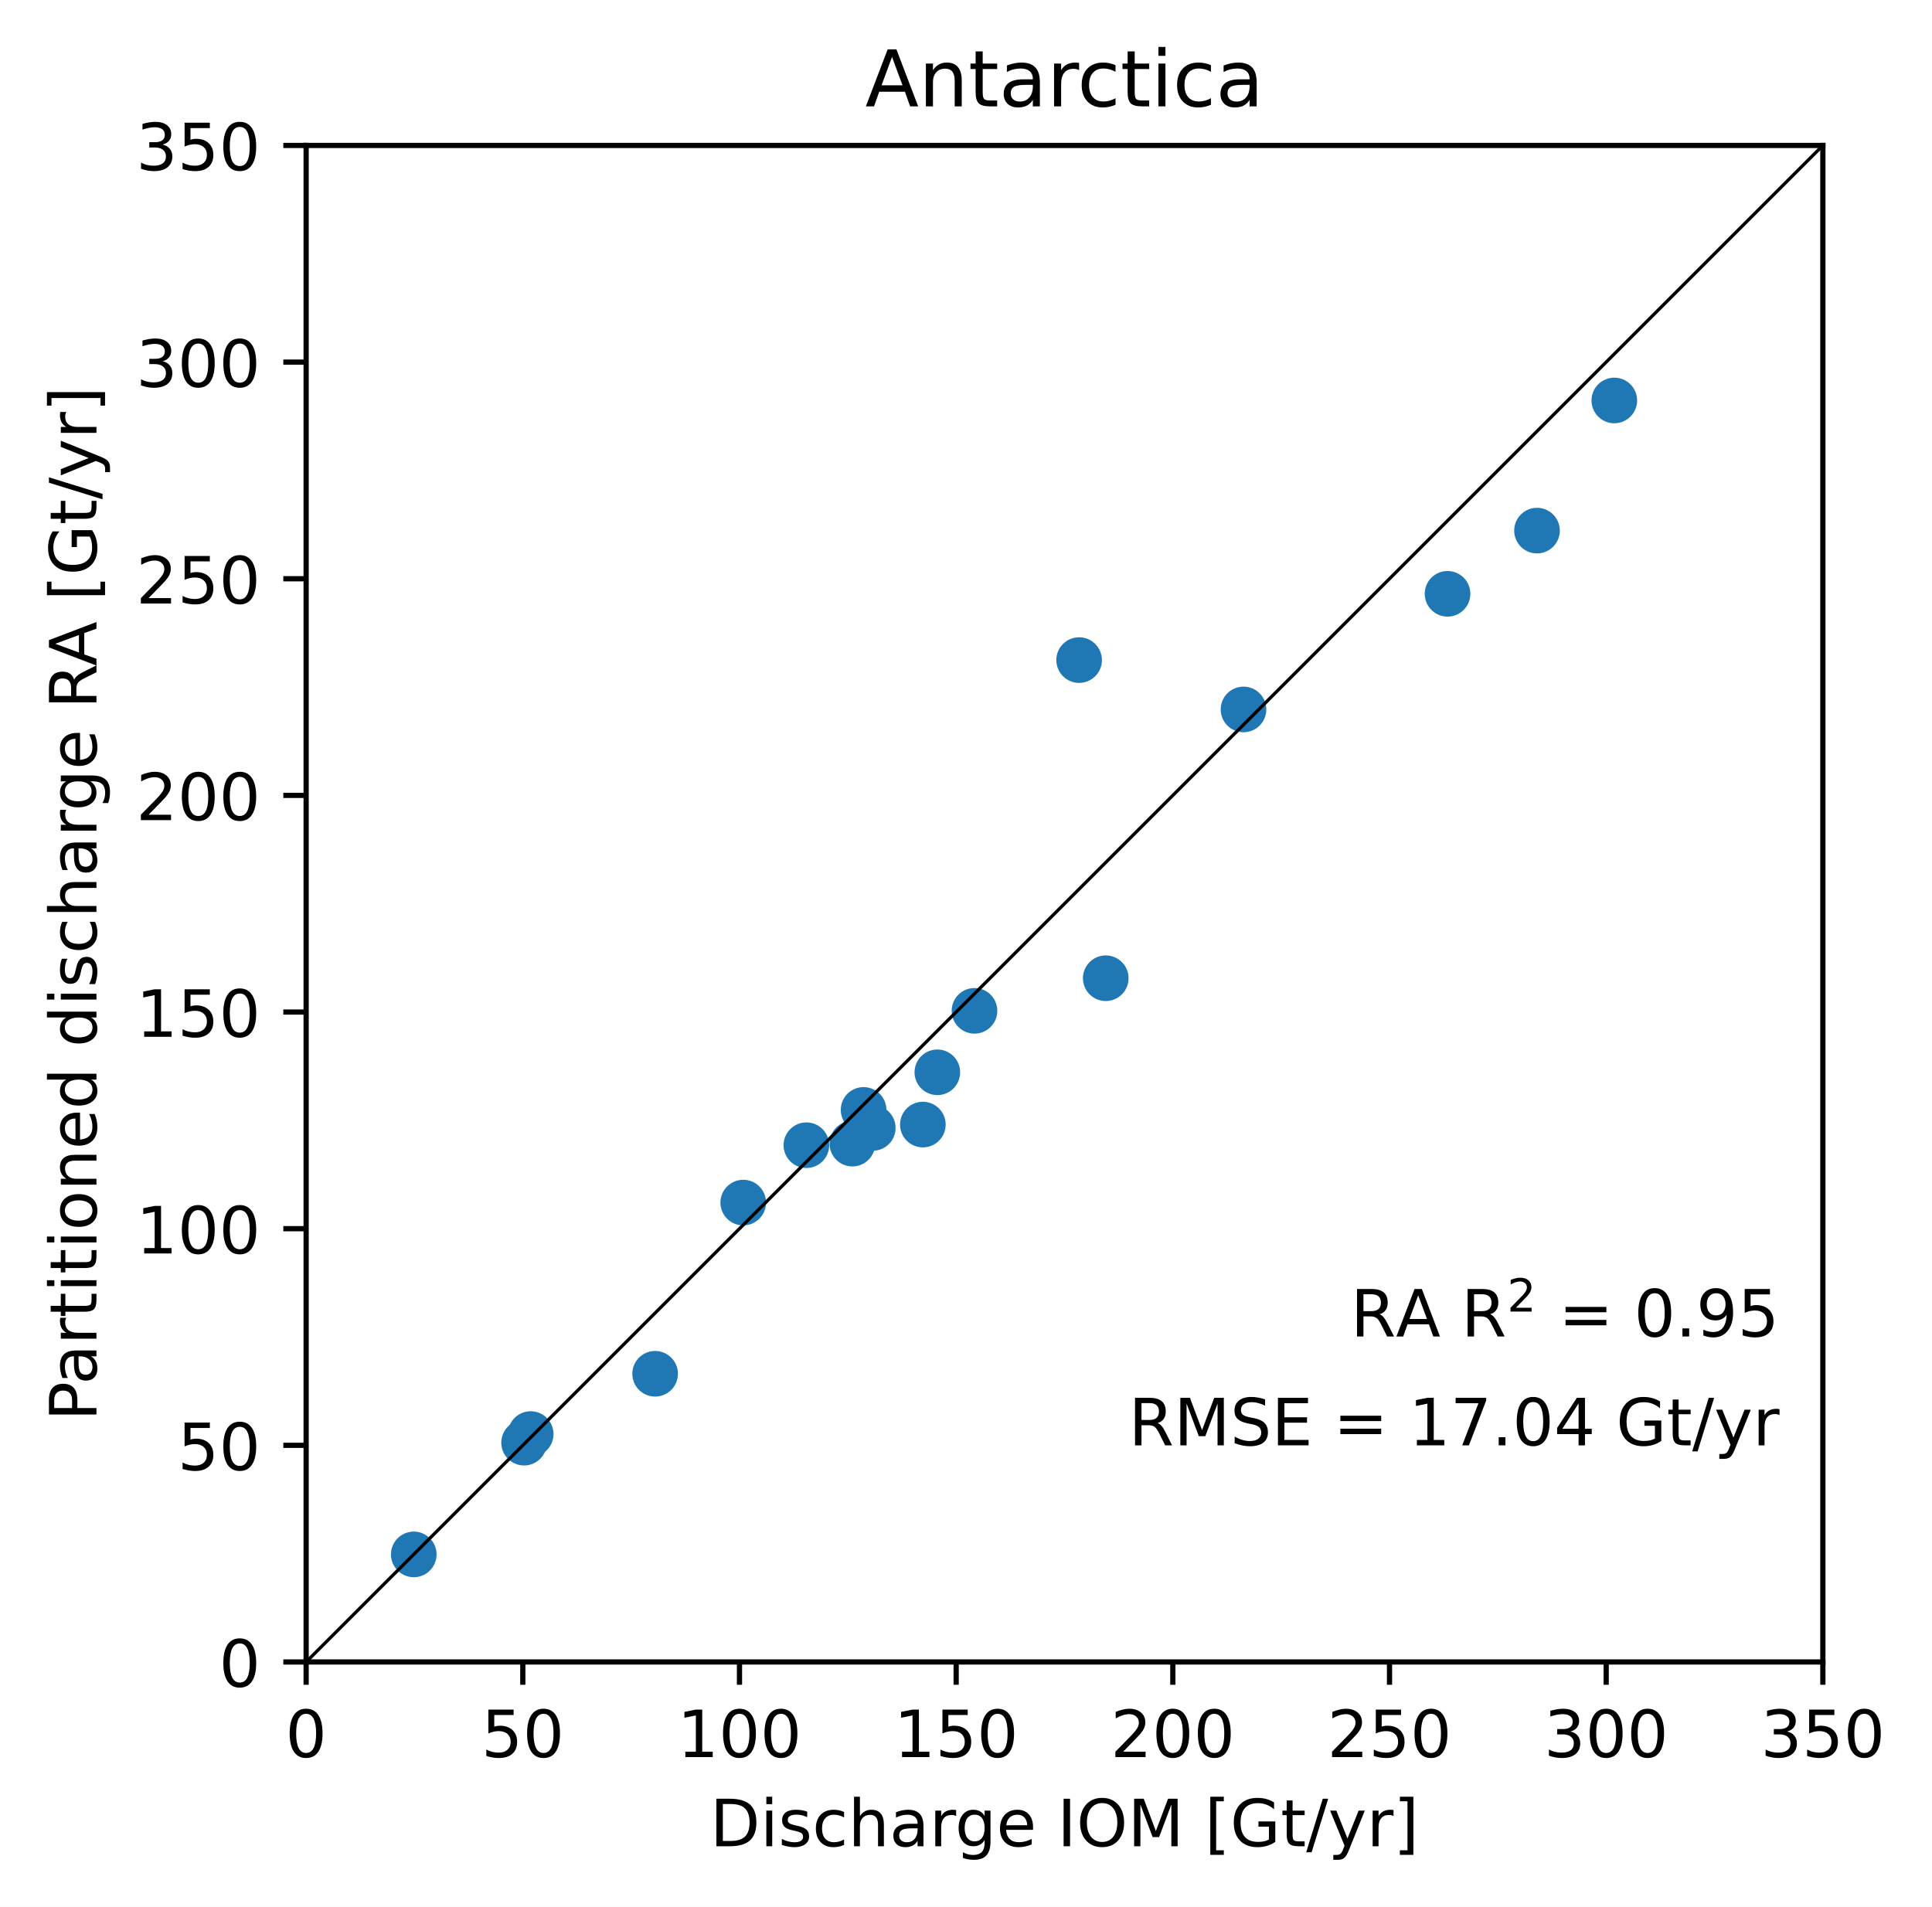
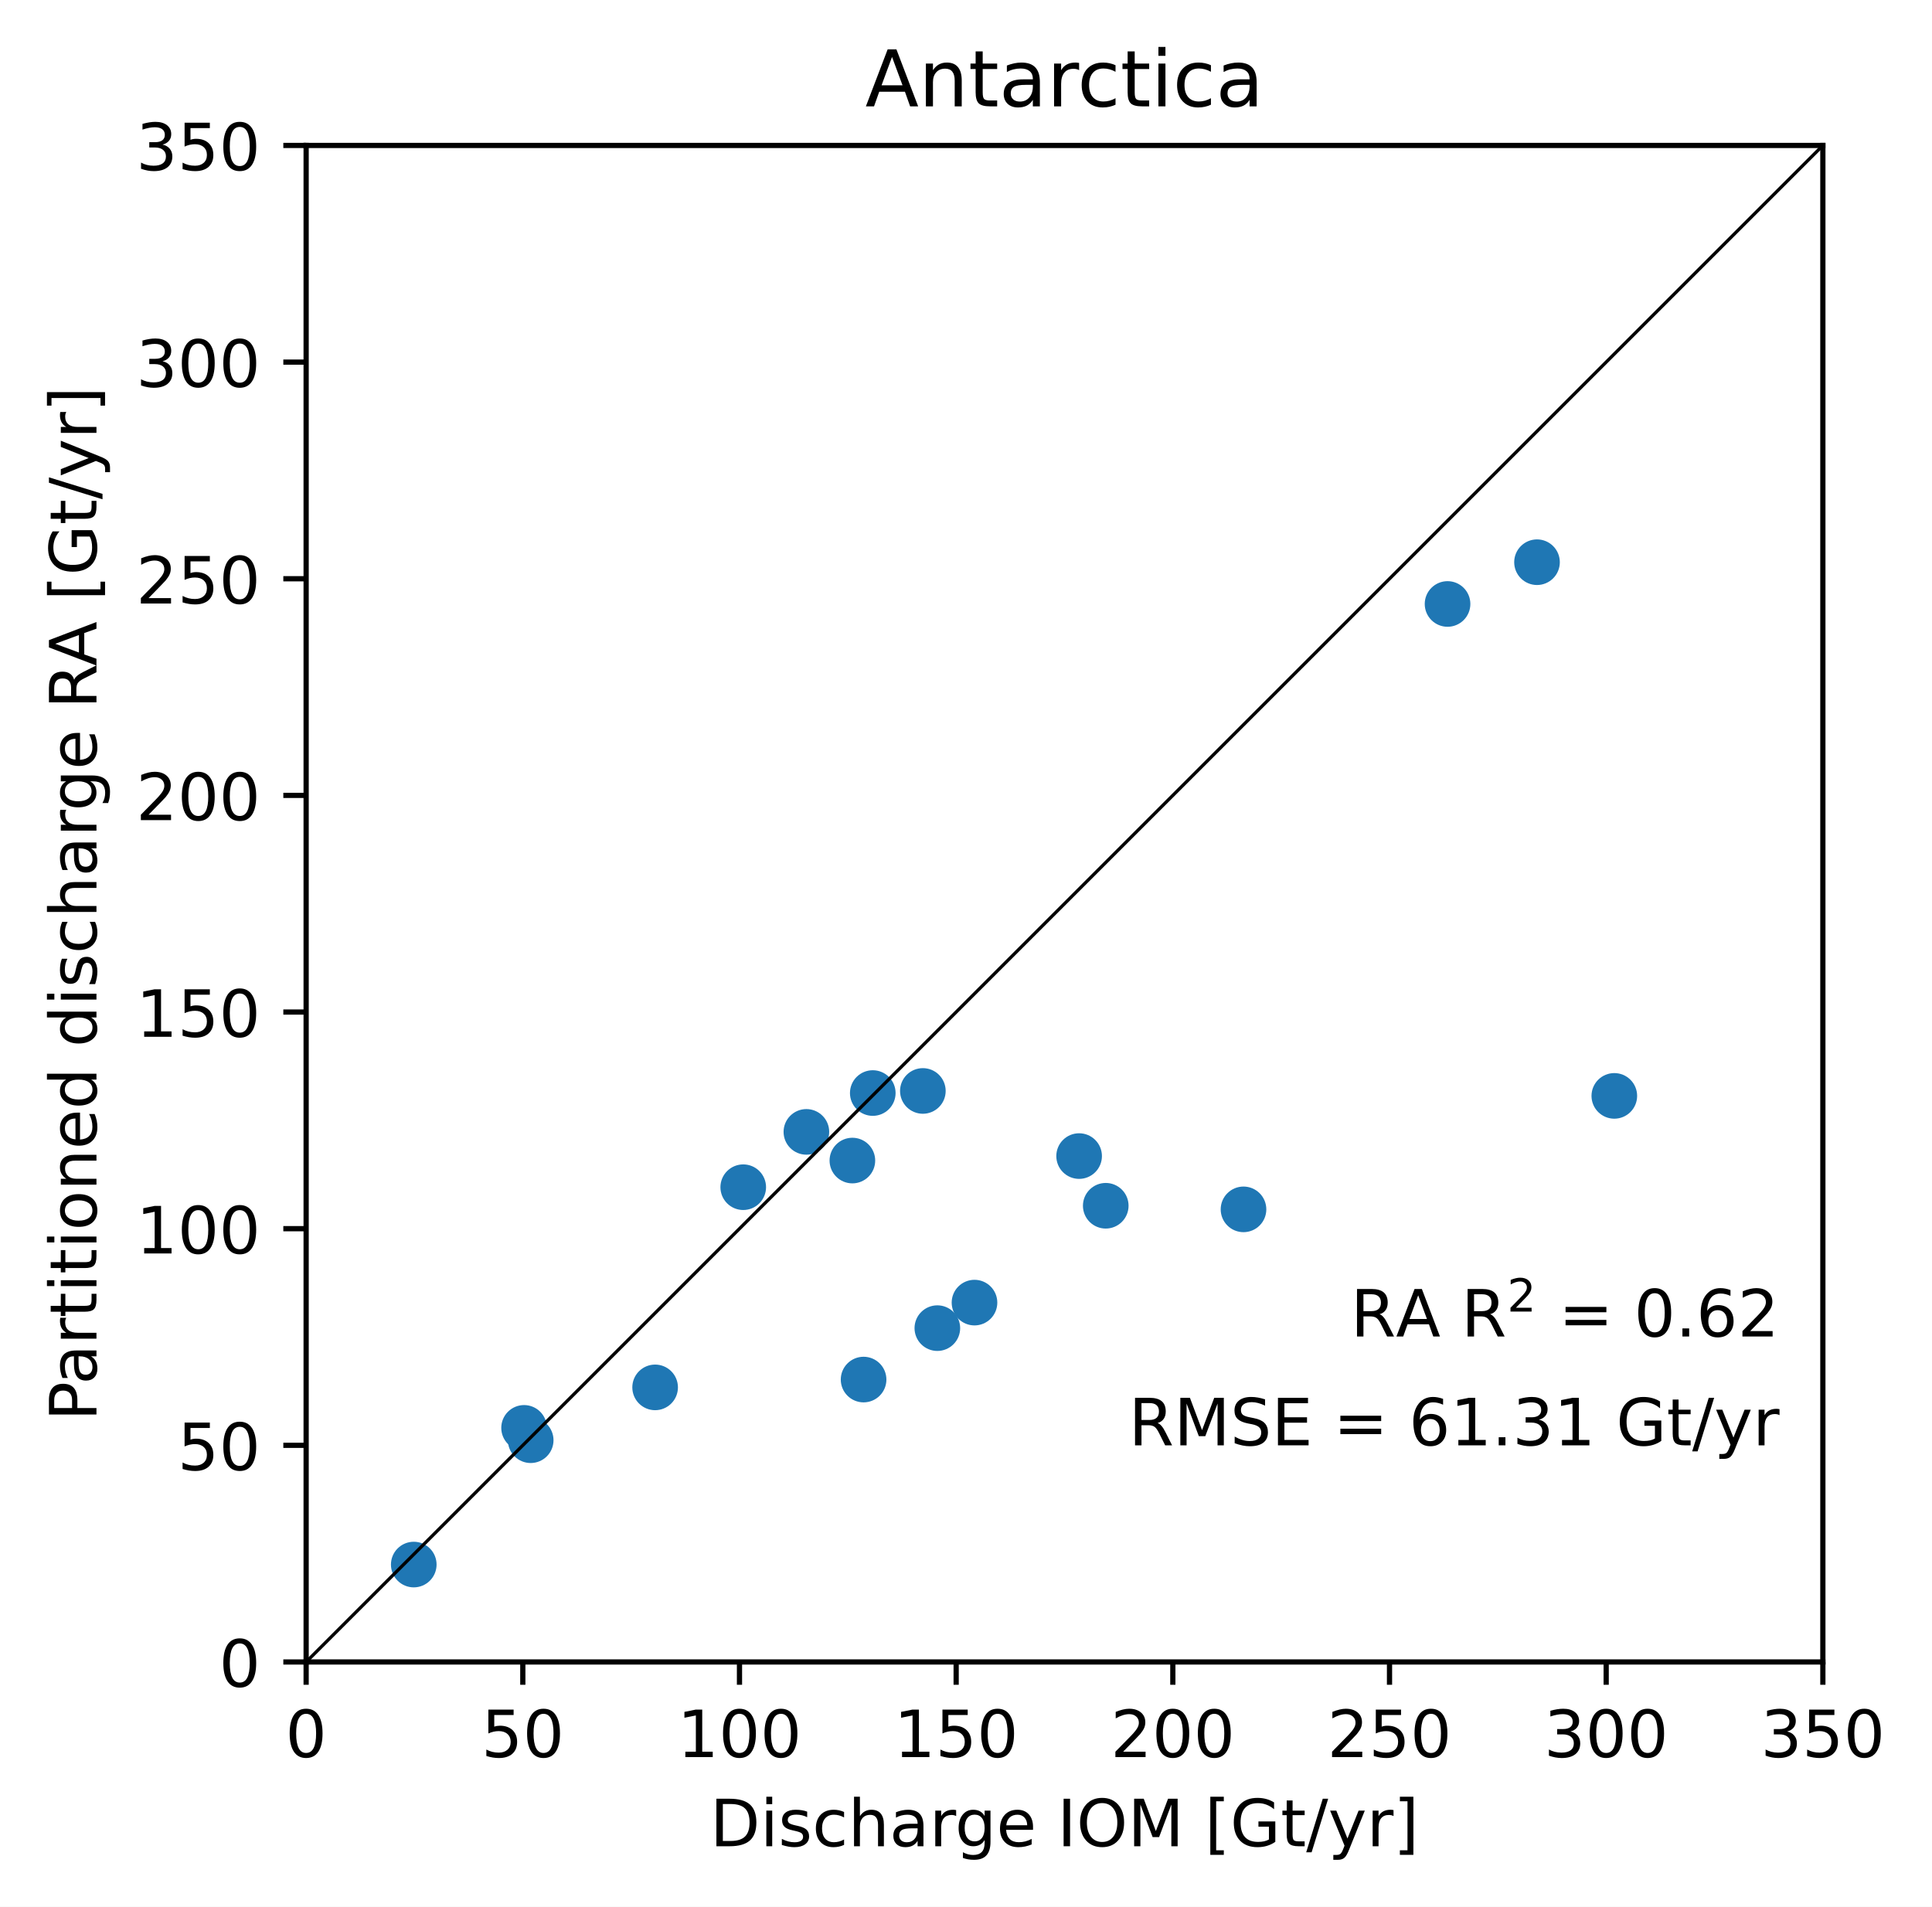
<svg xmlns="http://www.w3.org/2000/svg" xmlns:xlink="http://www.w3.org/1999/xlink" width="296.4pt" height="292.565pt" viewBox="0 0 296.4 292.565" version="1.1">
  <defs>
    <style type="text/css">*{stroke-linejoin: round; stroke-linecap: butt}</style>
  </defs>
  <g id="figure_1">
    <g id="patch_1">
      <path d="M 0 292.565  L 296.4 292.565  L 296.4 0  L 0 0  z " style="fill: #ffffff" />
    </g>
    <g id="axes_1">
      <g id="patch_2">
        <path d="M 46.966 255.008  L 279.656 255.008  L 279.656 22.318  L 46.966 22.318  z " style="fill: #ffffff" />
      </g>
      <g id="PathCollection_1">
        <defs>
-           <path id="m428ea95454" d="M 0 3  C 0.796 3 1.559 2.684 2.121 2.121  C 2.684 1.559 3 0.796 3 0  C 3 -0.796 2.684 -1.559 2.121 -2.121  C 1.559 -2.684 0.796 -3 0 -3  C -0.796 -3 -1.559 -2.684 -2.121 -2.121  C -2.684 -1.559 -3 -0.796 -3 0  C -3 0.796 -2.684 1.559 -2.121 2.121  C -1.559 2.684 -0.796 3 0 3  z " style="stroke: #1f77b4" />
+           <path id="m62bf47aee3" d="M 0 3  C 0.796 3 1.559 2.684 2.121 2.121  C 2.684 1.559 3 0.796 3 0  C 3 -0.796 2.684 -1.559 2.121 -2.121  C 1.559 -2.684 0.796 -3 0 -3  C -0.796 -3 -1.559 -2.684 -2.121 -2.121  C -2.684 -1.559 -3 -0.796 -3 0  C -3 0.796 -2.684 1.559 -2.121 2.121  C -1.559 2.684 -0.796 3 0 3  z " style="stroke: #1f77b4" />
        </defs>
-         <g clip-path="url(#pbcb3d201ad)">
-           <use xlink:href="#m428ea95454" x="114.025" y="184.522" style="fill: #1f77b4; stroke: #1f77b4" />
-           <use xlink:href="#m428ea95454" x="123.713" y="175.72" style="fill: #1f77b4; stroke: #1f77b4" />
-           <use xlink:href="#m428ea95454" x="149.503" y="155.098" style="fill: #1f77b4; stroke: #1f77b4" />
-           <use xlink:href="#m428ea95454" x="141.582" y="172.553" style="fill: #1f77b4; stroke: #1f77b4" />
-           <use xlink:href="#m428ea95454" x="222.077" y="91.113" style="fill: #1f77b4; stroke: #1f77b4" />
-           <use xlink:href="#m428ea95454" x="133.898" y="173.07" style="fill: #1f77b4; stroke: #1f77b4" />
-           <use xlink:href="#m428ea95454" x="80.403" y="221.359" style="fill: #1f77b4; stroke: #1f77b4" />
-           <use xlink:href="#m428ea95454" x="132.488" y="170.301" style="fill: #1f77b4; stroke: #1f77b4" />
-           <use xlink:href="#m428ea95454" x="165.554" y="101.283" style="fill: #1f77b4; stroke: #1f77b4" />
-           <use xlink:href="#m428ea95454" x="130.769" y="175.477" style="fill: #1f77b4; stroke: #1f77b4" />
-           <use xlink:href="#m428ea95454" x="235.802" y="81.415" style="fill: #1f77b4; stroke: #1f77b4" />
-           <use xlink:href="#m428ea95454" x="100.507" y="210.788" style="fill: #1f77b4; stroke: #1f77b4" />
-           <use xlink:href="#m428ea95454" x="143.804" y="164.532" style="fill: #1f77b4; stroke: #1f77b4" />
-           <use xlink:href="#m428ea95454" x="169.64" y="150.098" style="fill: #1f77b4; stroke: #1f77b4" />
-           <use xlink:href="#m428ea95454" x="63.478" y="238.504" style="fill: #1f77b4; stroke: #1f77b4" />
-           <use xlink:href="#m428ea95454" x="247.662" y="61.447" style="fill: #1f77b4; stroke: #1f77b4" />
-           <use xlink:href="#m428ea95454" x="190.774" y="108.855" style="fill: #1f77b4; stroke: #1f77b4" />
-           <use xlink:href="#m428ea95454" x="81.418" y="220.039" style="fill: #1f77b4; stroke: #1f77b4" />
+         <g clip-path="url(#p3a5c69c698)">
+           <use xlink:href="#m62bf47aee3" x="114.025" y="182.162" style="fill: #1f77b4; stroke: #1f77b4" />
+           <use xlink:href="#m62bf47aee3" x="123.713" y="173.674" style="fill: #1f77b4; stroke: #1f77b4" />
+           <use xlink:href="#m62bf47aee3" x="149.503" y="199.87" style="fill: #1f77b4; stroke: #1f77b4" />
+           <use xlink:href="#m62bf47aee3" x="141.582" y="167.393" style="fill: #1f77b4; stroke: #1f77b4" />
+           <use xlink:href="#m62bf47aee3" x="222.077" y="92.672" style="fill: #1f77b4; stroke: #1f77b4" />
+           <use xlink:href="#m62bf47aee3" x="133.898" y="167.714" style="fill: #1f77b4; stroke: #1f77b4" />
+           <use xlink:href="#m62bf47aee3" x="80.403" y="219.09" style="fill: #1f77b4; stroke: #1f77b4" />
+           <use xlink:href="#m62bf47aee3" x="132.488" y="211.677" style="fill: #1f77b4; stroke: #1f77b4" />
+           <use xlink:href="#m62bf47aee3" x="165.554" y="177.386" style="fill: #1f77b4; stroke: #1f77b4" />
+           <use xlink:href="#m62bf47aee3" x="130.769" y="178.074" style="fill: #1f77b4; stroke: #1f77b4" />
+           <use xlink:href="#m62bf47aee3" x="235.802" y="86.264" style="fill: #1f77b4; stroke: #1f77b4" />
+           <use xlink:href="#m62bf47aee3" x="100.507" y="212.877" style="fill: #1f77b4; stroke: #1f77b4" />
+           <use xlink:href="#m62bf47aee3" x="143.804" y="203.787" style="fill: #1f77b4; stroke: #1f77b4" />
+           <use xlink:href="#m62bf47aee3" x="169.64" y="185.009" style="fill: #1f77b4; stroke: #1f77b4" />
+           <use xlink:href="#m62bf47aee3" x="63.478" y="240.063" style="fill: #1f77b4; stroke: #1f77b4" />
+           <use xlink:href="#m62bf47aee3" x="247.662" y="168.151" style="fill: #1f77b4; stroke: #1f77b4" />
+           <use xlink:href="#m62bf47aee3" x="190.774" y="185.562" style="fill: #1f77b4; stroke: #1f77b4" />
+           <use xlink:href="#m62bf47aee3" x="81.418" y="220.984" style="fill: #1f77b4; stroke: #1f77b4" />
        </g>
      </g>
      <g id="matplotlib.axis_1">
        <g id="xtick_1">
          <g id="line2d_1">
            <defs>
-               <path id="me0e85affe9" d="M 0 0  L 0 3.5  " style="stroke: #000000; stroke-width: 0.8" />
+               <path id="md24a23c6ba" d="M 0 0  L 0 3.5  " style="stroke: #000000; stroke-width: 0.8" />
            </defs>
            <g>
-               <use xlink:href="#me0e85affe9" x="46.966" y="255.008" style="stroke: #000000; stroke-width: 0.8" />
+               <use xlink:href="#md24a23c6ba" x="46.966" y="255.008" style="stroke: #000000; stroke-width: 0.8" />
            </g>
          </g>
          <g id="text_1">
            <g transform="translate(43.78437 269.6067) scale(0.1 -0.1)">
              <defs>
                <path id="DejaVuSans-30" d="M 2034 4250  Q 1547 4250 1301 3770  Q 1056 3291 1056 2328  Q 1056 1369 1301 889  Q 1547 409 2034 409  Q 2525 409 2770 889  Q 3016 1369 3016 2328  Q 3016 3291 2770 3770  Q 2525 4250 2034 4250  z M 2034 4750  Q 2819 4750 3233 4129  Q 3647 3509 3647 2328  Q 3647 1150 3233 529  Q 2819 -91 2034 -91  Q 1250 -91 836 529  Q 422 1150 422 2328  Q 422 3509 836 4129  Q 1250 4750 2034 4750  z " transform="scale(0.015625)" />
              </defs>
              <use xlink:href="#DejaVuSans-30" />
            </g>
          </g>
        </g>
        <g id="xtick_2">
          <g id="line2d_2">
            <g>
-               <use xlink:href="#me0e85affe9" x="80.207" y="255.008" style="stroke: #000000; stroke-width: 0.8" />
+               <use xlink:href="#md24a23c6ba" x="80.207" y="255.008" style="stroke: #000000; stroke-width: 0.8" />
            </g>
          </g>
          <g id="text_2">
            <g transform="translate(73.84457 269.6067) scale(0.1 -0.1)">
              <defs>
                <path id="DejaVuSans-35" d="M 691 4666  L 3169 4666  L 3169 4134  L 1269 4134  L 1269 2991  Q 1406 3038 1543 3061  Q 1681 3084 1819 3084  Q 2600 3084 3056 2656  Q 3513 2228 3513 1497  Q 3513 744 3044 326  Q 2575 -91 1722 -91  Q 1428 -91 1123 -41  Q 819 9 494 109  L 494 744  Q 775 591 1075 516  Q 1375 441 1709 441  Q 2250 441 2565 725  Q 2881 1009 2881 1497  Q 2881 1984 2565 2268  Q 2250 2553 1709 2553  Q 1456 2553 1204 2497  Q 953 2441 691 2322  L 691 4666  z " transform="scale(0.015625)" />
              </defs>
              <use xlink:href="#DejaVuSans-35" />
              <use xlink:href="#DejaVuSans-30" x="63.623" />
            </g>
          </g>
        </g>
        <g id="xtick_3">
          <g id="line2d_3">
            <g>
-               <use xlink:href="#me0e85affe9" x="113.449" y="255.008" style="stroke: #000000; stroke-width: 0.8" />
+               <use xlink:href="#md24a23c6ba" x="113.449" y="255.008" style="stroke: #000000; stroke-width: 0.8" />
            </g>
          </g>
          <g id="text_3">
            <g transform="translate(103.9048 269.6067) scale(0.1 -0.1)">
              <defs>
                <path id="DejaVuSans-31" d="M 794 531  L 1825 531  L 1825 4091  L 703 3866  L 703 4441  L 1819 4666  L 2450 4666  L 2450 531  L 3481 531  L 3481 0  L 794 0  L 794 531  z " transform="scale(0.015625)" />
              </defs>
              <use xlink:href="#DejaVuSans-31" />
              <use xlink:href="#DejaVuSans-30" x="63.623" />
              <use xlink:href="#DejaVuSans-30" x="127.246" />
            </g>
          </g>
        </g>
        <g id="xtick_4">
          <g id="line2d_4">
            <g>
-               <use xlink:href="#me0e85affe9" x="146.69" y="255.008" style="stroke: #000000; stroke-width: 0.8" />
+               <use xlink:href="#md24a23c6ba" x="146.69" y="255.008" style="stroke: #000000; stroke-width: 0.8" />
            </g>
          </g>
          <g id="text_4">
            <g transform="translate(137.1462 269.6067) scale(0.1 -0.1)">
              <use xlink:href="#DejaVuSans-31" />
              <use xlink:href="#DejaVuSans-35" x="63.623" />
              <use xlink:href="#DejaVuSans-30" x="127.246" />
            </g>
          </g>
        </g>
        <g id="xtick_5">
          <g id="line2d_5">
            <g>
-               <use xlink:href="#me0e85affe9" x="179.931" y="255.008" style="stroke: #000000; stroke-width: 0.8" />
+               <use xlink:href="#md24a23c6ba" x="179.931" y="255.008" style="stroke: #000000; stroke-width: 0.8" />
            </g>
          </g>
          <g id="text_5">
            <g transform="translate(170.3877 269.6067) scale(0.1 -0.1)">
              <defs>
                <path id="DejaVuSans-32" d="M 1228 531  L 3431 531  L 3431 0  L 469 0  L 469 531  Q 828 903 1448 1529  Q 2069 2156 2228 2338  Q 2531 2678 2651 2914  Q 2772 3150 2772 3378  Q 2772 3750 2511 3984  Q 2250 4219 1831 4219  Q 1534 4219 1204 4116  Q 875 4013 500 3803  L 500 4441  Q 881 4594 1212 4672  Q 1544 4750 1819 4750  Q 2544 4750 2975 4387  Q 3406 4025 3406 3419  Q 3406 3131 3298 2873  Q 3191 2616 2906 2266  Q 2828 2175 2409 1742  Q 1991 1309 1228 531  z " transform="scale(0.015625)" />
              </defs>
              <use xlink:href="#DejaVuSans-32" />
              <use xlink:href="#DejaVuSans-30" x="63.623" />
              <use xlink:href="#DejaVuSans-30" x="127.246" />
            </g>
          </g>
        </g>
        <g id="xtick_6">
          <g id="line2d_6">
            <g>
-               <use xlink:href="#me0e85affe9" x="213.173" y="255.008" style="stroke: #000000; stroke-width: 0.8" />
+               <use xlink:href="#md24a23c6ba" x="213.173" y="255.008" style="stroke: #000000; stroke-width: 0.8" />
            </g>
          </g>
          <g id="text_6">
            <g transform="translate(203.6291 269.6067) scale(0.1 -0.1)">
              <use xlink:href="#DejaVuSans-32" />
              <use xlink:href="#DejaVuSans-35" x="63.623" />
              <use xlink:href="#DejaVuSans-30" x="127.246" />
            </g>
          </g>
        </g>
        <g id="xtick_7">
          <g id="line2d_7">
            <g>
-               <use xlink:href="#me0e85affe9" x="246.414" y="255.008" style="stroke: #000000; stroke-width: 0.8" />
+               <use xlink:href="#md24a23c6ba" x="246.414" y="255.008" style="stroke: #000000; stroke-width: 0.8" />
            </g>
          </g>
          <g id="text_7">
            <g transform="translate(236.8706 269.6067) scale(0.1 -0.1)">
              <defs>
                <path id="DejaVuSans-33" d="M 2597 2516  Q 3050 2419 3304 2112  Q 3559 1806 3559 1356  Q 3559 666 3084 287  Q 2609 -91 1734 -91  Q 1441 -91 1130 -33  Q 819 25 488 141  L 488 750  Q 750 597 1062 519  Q 1375 441 1716 441  Q 2309 441 2620 675  Q 2931 909 2931 1356  Q 2931 1769 2642 2001  Q 2353 2234 1838 2234  L 1294 2234  L 1294 2753  L 1863 2753  Q 2328 2753 2575 2939  Q 2822 3125 2822 3475  Q 2822 3834 2567 4026  Q 2313 4219 1838 4219  Q 1578 4219 1281 4162  Q 984 4106 628 3988  L 628 4550  Q 988 4650 1302 4700  Q 1616 4750 1894 4750  Q 2613 4750 3031 4423  Q 3450 4097 3450 3541  Q 3450 3153 3228 2886  Q 3006 2619 2597 2516  z " transform="scale(0.015625)" />
              </defs>
              <use xlink:href="#DejaVuSans-33" />
              <use xlink:href="#DejaVuSans-30" x="63.623" />
              <use xlink:href="#DejaVuSans-30" x="127.246" />
            </g>
          </g>
        </g>
        <g id="xtick_8">
          <g id="line2d_8">
            <g>
-               <use xlink:href="#me0e85affe9" x="279.656" y="255.008" style="stroke: #000000; stroke-width: 0.8" />
+               <use xlink:href="#md24a23c6ba" x="279.656" y="255.008" style="stroke: #000000; stroke-width: 0.8" />
            </g>
          </g>
          <g id="text_8">
            <g transform="translate(270.112 269.6067) scale(0.1 -0.1)">
              <use xlink:href="#DejaVuSans-33" />
              <use xlink:href="#DejaVuSans-35" x="63.623" />
              <use xlink:href="#DejaVuSans-30" x="127.246" />
            </g>
          </g>
        </g>
        <g id="text_9">
          <g transform="translate(108.9279 283.2848) scale(0.1 -0.1)">
            <defs>
              <path id="DejaVuSans-44" d="M 1259 4147  L 1259 519  L 2022 519  Q 2988 519 3436 956  Q 3884 1394 3884 2338  Q 3884 3275 3436 3711  Q 2988 4147 2022 4147  L 1259 4147  z M 628 4666  L 1925 4666  Q 3281 4666 3915 4102  Q 4550 3538 4550 2338  Q 4550 1131 3912 565  Q 3275 0 1925 0  L 628 0  L 628 4666  z " transform="scale(0.015625)" />
              <path id="DejaVuSans-69" d="M 603 3500  L 1178 3500  L 1178 0  L 603 0  L 603 3500  z M 603 4863  L 1178 4863  L 1178 4134  L 603 4134  L 603 4863  z " transform="scale(0.015625)" />
              <path id="DejaVuSans-73" d="M 2834 3397  L 2834 2853  Q 2591 2978 2328 3040  Q 2066 3103 1784 3103  Q 1356 3103 1142 2972  Q 928 2841 928 2578  Q 928 2378 1081 2264  Q 1234 2150 1697 2047  L 1894 2003  Q 2506 1872 2764 1633  Q 3022 1394 3022 966  Q 3022 478 2636 193  Q 2250 -91 1575 -91  Q 1294 -91 989 -36  Q 684 19 347 128  L 347 722  Q 666 556 975 473  Q 1284 391 1588 391  Q 1994 391 2212 530  Q 2431 669 2431 922  Q 2431 1156 2273 1281  Q 2116 1406 1581 1522  L 1381 1569  Q 847 1681 609 1914  Q 372 2147 372 2553  Q 372 3047 722 3315  Q 1072 3584 1716 3584  Q 2034 3584 2315 3537  Q 2597 3491 2834 3397  z " transform="scale(0.015625)" />
              <path id="DejaVuSans-63" d="M 3122 3366  L 3122 2828  Q 2878 2963 2633 3030  Q 2388 3097 2138 3097  Q 1578 3097 1268 2742  Q 959 2388 959 1747  Q 959 1106 1268 751  Q 1578 397 2138 397  Q 2388 397 2633 464  Q 2878 531 3122 666  L 3122 134  Q 2881 22 2623 -34  Q 2366 -91 2075 -91  Q 1284 -91 818 406  Q 353 903 353 1747  Q 353 2603 823 3093  Q 1294 3584 2113 3584  Q 2378 3584 2631 3529  Q 2884 3475 3122 3366  z " transform="scale(0.015625)" />
              <path id="DejaVuSans-68" d="M 3513 2113  L 3513 0  L 2938 0  L 2938 2094  Q 2938 2591 2744 2837  Q 2550 3084 2163 3084  Q 1697 3084 1428 2787  Q 1159 2491 1159 1978  L 1159 0  L 581 0  L 581 4863  L 1159 4863  L 1159 2956  Q 1366 3272 1645 3428  Q 1925 3584 2291 3584  Q 2894 3584 3203 3211  Q 3513 2838 3513 2113  z " transform="scale(0.015625)" />
              <path id="DejaVuSans-61" d="M 2194 1759  Q 1497 1759 1228 1600  Q 959 1441 959 1056  Q 959 750 1161 570  Q 1363 391 1709 391  Q 2188 391 2477 730  Q 2766 1069 2766 1631  L 2766 1759  L 2194 1759  z M 3341 1997  L 3341 0  L 2766 0  L 2766 531  Q 2569 213 2275 61  Q 1981 -91 1556 -91  Q 1019 -91 701 211  Q 384 513 384 1019  Q 384 1609 779 1909  Q 1175 2209 1959 2209  L 2766 2209  L 2766 2266  Q 2766 2663 2505 2880  Q 2244 3097 1772 3097  Q 1472 3097 1187 3025  Q 903 2953 641 2809  L 641 3341  Q 956 3463 1253 3523  Q 1550 3584 1831 3584  Q 2591 3584 2966 3190  Q 3341 2797 3341 1997  z " transform="scale(0.015625)" />
              <path id="DejaVuSans-72" d="M 2631 2963  Q 2534 3019 2420 3045  Q 2306 3072 2169 3072  Q 1681 3072 1420 2755  Q 1159 2438 1159 1844  L 1159 0  L 581 0  L 581 3500  L 1159 3500  L 1159 2956  Q 1341 3275 1631 3429  Q 1922 3584 2338 3584  Q 2397 3584 2469 3576  Q 2541 3569 2628 3553  L 2631 2963  z " transform="scale(0.015625)" />
              <path id="DejaVuSans-67" d="M 2906 1791  Q 2906 2416 2648 2759  Q 2391 3103 1925 3103  Q 1463 3103 1205 2759  Q 947 2416 947 1791  Q 947 1169 1205 825  Q 1463 481 1925 481  Q 2391 481 2648 825  Q 2906 1169 2906 1791  z M 3481 434  Q 3481 -459 3084 -895  Q 2688 -1331 1869 -1331  Q 1566 -1331 1297 -1286  Q 1028 -1241 775 -1147  L 775 -588  Q 1028 -725 1275 -790  Q 1522 -856 1778 -856  Q 2344 -856 2625 -561  Q 2906 -266 2906 331  L 2906 616  Q 2728 306 2450 153  Q 2172 0 1784 0  Q 1141 0 747 490  Q 353 981 353 1791  Q 353 2603 747 3093  Q 1141 3584 1784 3584  Q 2172 3584 2450 3431  Q 2728 3278 2906 2969  L 2906 3500  L 3481 3500  L 3481 434  z " transform="scale(0.015625)" />
              <path id="DejaVuSans-65" d="M 3597 1894  L 3597 1613  L 953 1613  Q 991 1019 1311 708  Q 1631 397 2203 397  Q 2534 397 2845 478  Q 3156 559 3463 722  L 3463 178  Q 3153 47 2828 -22  Q 2503 -91 2169 -91  Q 1331 -91 842 396  Q 353 884 353 1716  Q 353 2575 817 3079  Q 1281 3584 2069 3584  Q 2775 3584 3186 3129  Q 3597 2675 3597 1894  z M 3022 2063  Q 3016 2534 2758 2815  Q 2500 3097 2075 3097  Q 1594 3097 1305 2825  Q 1016 2553 972 2059  L 3022 2063  z " transform="scale(0.015625)" />
              <path id="DejaVuSans-20" transform="scale(0.015625)" />
              <path id="DejaVuSans-49" d="M 628 4666  L 1259 4666  L 1259 0  L 628 0  L 628 4666  z " transform="scale(0.015625)" />
              <path id="DejaVuSans-4f" d="M 2522 4238  Q 1834 4238 1429 3725  Q 1025 3213 1025 2328  Q 1025 1447 1429 934  Q 1834 422 2522 422  Q 3209 422 3611 934  Q 4013 1447 4013 2328  Q 4013 3213 3611 3725  Q 3209 4238 2522 4238  z M 2522 4750  Q 3503 4750 4090 4092  Q 4678 3434 4678 2328  Q 4678 1225 4090 567  Q 3503 -91 2522 -91  Q 1538 -91 948 565  Q 359 1222 359 2328  Q 359 3434 948 4092  Q 1538 4750 2522 4750  z " transform="scale(0.015625)" />
              <path id="DejaVuSans-4d" d="M 628 4666  L 1569 4666  L 2759 1491  L 3956 4666  L 4897 4666  L 4897 0  L 4281 0  L 4281 4097  L 3078 897  L 2444 897  L 1241 4097  L 1241 0  L 628 0  L 628 4666  z " transform="scale(0.015625)" />
              <path id="DejaVuSans-5b" d="M 550 4863  L 1875 4863  L 1875 4416  L 1125 4416  L 1125 -397  L 1875 -397  L 1875 -844  L 550 -844  L 550 4863  z " transform="scale(0.015625)" />
              <path id="DejaVuSans-47" d="M 3809 666  L 3809 1919  L 2778 1919  L 2778 2438  L 4434 2438  L 4434 434  Q 4069 175 3628 42  Q 3188 -91 2688 -91  Q 1594 -91 976 548  Q 359 1188 359 2328  Q 359 3472 976 4111  Q 1594 4750 2688 4750  Q 3144 4750 3555 4637  Q 3966 4525 4313 4306  L 4313 3634  Q 3963 3931 3569 4081  Q 3175 4231 2741 4231  Q 1884 4231 1454 3753  Q 1025 3275 1025 2328  Q 1025 1384 1454 906  Q 1884 428 2741 428  Q 3075 428 3337 486  Q 3600 544 3809 666  z " transform="scale(0.015625)" />
              <path id="DejaVuSans-74" d="M 1172 4494  L 1172 3500  L 2356 3500  L 2356 3053  L 1172 3053  L 1172 1153  Q 1172 725 1289 603  Q 1406 481 1766 481  L 2356 481  L 2356 0  L 1766 0  Q 1100 0 847 248  Q 594 497 594 1153  L 594 3053  L 172 3053  L 172 3500  L 594 3500  L 594 4494  L 1172 4494  z " transform="scale(0.015625)" />
              <path id="DejaVuSans-2f" d="M 1625 4666  L 2156 4666  L 531 -594  L 0 -594  L 1625 4666  z " transform="scale(0.015625)" />
              <path id="DejaVuSans-79" d="M 2059 -325  Q 1816 -950 1584 -1140  Q 1353 -1331 966 -1331  L 506 -1331  L 506 -850  L 844 -850  Q 1081 -850 1212 -737  Q 1344 -625 1503 -206  L 1606 56  L 191 3500  L 800 3500  L 1894 763  L 2988 3500  L 3597 3500  L 2059 -325  z " transform="scale(0.015625)" />
              <path id="DejaVuSans-5d" d="M 1947 4863  L 1947 -844  L 622 -844  L 622 -397  L 1369 -397  L 1369 4416  L 622 4416  L 622 4863  L 1947 4863  z " transform="scale(0.015625)" />
            </defs>
            <use xlink:href="#DejaVuSans-44" />
            <use xlink:href="#DejaVuSans-69" x="77.002" />
            <use xlink:href="#DejaVuSans-73" x="104.785" />
            <use xlink:href="#DejaVuSans-63" x="156.885" />
            <use xlink:href="#DejaVuSans-68" x="211.865" />
            <use xlink:href="#DejaVuSans-61" x="275.244" />
            <use xlink:href="#DejaVuSans-72" x="336.523" />
            <use xlink:href="#DejaVuSans-67" x="375.887" />
            <use xlink:href="#DejaVuSans-65" x="439.363" />
            <use xlink:href="#DejaVuSans-20" x="500.887" />
            <use xlink:href="#DejaVuSans-49" x="532.674" />
            <use xlink:href="#DejaVuSans-4f" x="562.166" />
            <use xlink:href="#DejaVuSans-4d" x="640.877" />
            <use xlink:href="#DejaVuSans-20" x="727.156" />
            <use xlink:href="#DejaVuSans-5b" x="758.943" />
            <use xlink:href="#DejaVuSans-47" x="797.957" />
            <use xlink:href="#DejaVuSans-74" x="875.447" />
            <use xlink:href="#DejaVuSans-2f" x="914.656" />
            <use xlink:href="#DejaVuSans-79" x="948.348" />
            <use xlink:href="#DejaVuSans-72" x="1007.527" />
            <use xlink:href="#DejaVuSans-5d" x="1048.641" />
          </g>
        </g>
      </g>
      <g id="matplotlib.axis_2">
        <g id="ytick_1">
          <g id="line2d_9">
            <defs>
-               <path id="m17dc259adf" d="M 0 0  L -3.5 0  " style="stroke: #000000; stroke-width: 0.8" />
+               <path id="m3dcfb57905" d="M 0 0  L -3.5 0  " style="stroke: #000000; stroke-width: 0.8" />
            </defs>
            <g>
-               <use xlink:href="#m17dc259adf" x="46.966" y="255.008" style="stroke: #000000; stroke-width: 0.8" />
+               <use xlink:href="#m3dcfb57905" x="46.966" y="255.008" style="stroke: #000000; stroke-width: 0.8" />
            </g>
          </g>
          <g id="text_10">
            <g transform="translate(33.60312 258.8075) scale(0.1 -0.1)">
              <use xlink:href="#DejaVuSans-30" />
            </g>
          </g>
        </g>
        <g id="ytick_2">
          <g id="line2d_10">
            <g>
-               <use xlink:href="#m17dc259adf" x="46.966" y="221.767" style="stroke: #000000; stroke-width: 0.8" />
+               <use xlink:href="#m3dcfb57905" x="46.966" y="221.767" style="stroke: #000000; stroke-width: 0.8" />
            </g>
          </g>
          <g id="text_11">
            <g transform="translate(27.24063 225.566) scale(0.1 -0.1)">
              <use xlink:href="#DejaVuSans-35" />
              <use xlink:href="#DejaVuSans-30" x="63.623" />
            </g>
          </g>
        </g>
        <g id="ytick_3">
          <g id="line2d_11">
            <g>
-               <use xlink:href="#m17dc259adf" x="46.966" y="188.525" style="stroke: #000000; stroke-width: 0.8" />
+               <use xlink:href="#m3dcfb57905" x="46.966" y="188.525" style="stroke: #000000; stroke-width: 0.8" />
            </g>
          </g>
          <g id="text_12">
            <g transform="translate(20.87813 192.3246) scale(0.1 -0.1)">
              <use xlink:href="#DejaVuSans-31" />
              <use xlink:href="#DejaVuSans-30" x="63.623" />
              <use xlink:href="#DejaVuSans-30" x="127.246" />
            </g>
          </g>
        </g>
        <g id="ytick_4">
          <g id="line2d_12">
            <g>
-               <use xlink:href="#m17dc259adf" x="46.966" y="155.284" style="stroke: #000000; stroke-width: 0.8" />
+               <use xlink:href="#m3dcfb57905" x="46.966" y="155.284" style="stroke: #000000; stroke-width: 0.8" />
            </g>
          </g>
          <g id="text_13">
            <g transform="translate(20.87813 159.0831) scale(0.1 -0.1)">
              <use xlink:href="#DejaVuSans-31" />
              <use xlink:href="#DejaVuSans-35" x="63.623" />
              <use xlink:href="#DejaVuSans-30" x="127.246" />
            </g>
          </g>
        </g>
        <g id="ytick_5">
          <g id="line2d_13">
            <g>
-               <use xlink:href="#m17dc259adf" x="46.966" y="122.042" style="stroke: #000000; stroke-width: 0.8" />
+               <use xlink:href="#m3dcfb57905" x="46.966" y="122.042" style="stroke: #000000; stroke-width: 0.8" />
            </g>
          </g>
          <g id="text_14">
            <g transform="translate(20.87813 125.8417) scale(0.1 -0.1)">
              <use xlink:href="#DejaVuSans-32" />
              <use xlink:href="#DejaVuSans-30" x="63.623" />
              <use xlink:href="#DejaVuSans-30" x="127.246" />
            </g>
          </g>
        </g>
        <g id="ytick_6">
          <g id="line2d_14">
            <g>
-               <use xlink:href="#m17dc259adf" x="46.966" y="88.801" style="stroke: #000000; stroke-width: 0.8" />
+               <use xlink:href="#m3dcfb57905" x="46.966" y="88.801" style="stroke: #000000; stroke-width: 0.8" />
            </g>
          </g>
          <g id="text_15">
            <g transform="translate(20.87813 92.60024) scale(0.1 -0.1)">
              <use xlink:href="#DejaVuSans-32" />
              <use xlink:href="#DejaVuSans-35" x="63.623" />
              <use xlink:href="#DejaVuSans-30" x="127.246" />
            </g>
          </g>
        </g>
        <g id="ytick_7">
          <g id="line2d_15">
            <g>
-               <use xlink:href="#m17dc259adf" x="46.966" y="55.56" style="stroke: #000000; stroke-width: 0.8" />
+               <use xlink:href="#m3dcfb57905" x="46.966" y="55.56" style="stroke: #000000; stroke-width: 0.8" />
            </g>
          </g>
          <g id="text_16">
            <g transform="translate(20.87813 59.35879) scale(0.1 -0.1)">
              <use xlink:href="#DejaVuSans-33" />
              <use xlink:href="#DejaVuSans-30" x="63.623" />
              <use xlink:href="#DejaVuSans-30" x="127.246" />
            </g>
          </g>
        </g>
        <g id="ytick_8">
          <g id="line2d_16">
            <g>
-               <use xlink:href="#m17dc259adf" x="46.966" y="22.318" style="stroke: #000000; stroke-width: 0.8" />
+               <use xlink:href="#m3dcfb57905" x="46.966" y="22.318" style="stroke: #000000; stroke-width: 0.8" />
            </g>
          </g>
          <g id="text_17">
            <g transform="translate(20.87813 26.11734) scale(0.1 -0.1)">
              <use xlink:href="#DejaVuSans-33" />
              <use xlink:href="#DejaVuSans-35" x="63.623" />
              <use xlink:href="#DejaVuSans-30" x="127.246" />
            </g>
          </g>
        </g>
        <g id="text_18">
          <g transform="translate(14.79844 218.0155) rotate(-90) scale(0.1 -0.1)">
            <defs>
              <path id="DejaVuSans-50" d="M 1259 4147  L 1259 2394  L 2053 2394  Q 2494 2394 2734 2622  Q 2975 2850 2975 3272  Q 2975 3691 2734 3919  Q 2494 4147 2053 4147  L 1259 4147  z M 628 4666  L 2053 4666  Q 2838 4666 3239 4311  Q 3641 3956 3641 3272  Q 3641 2581 3239 2228  Q 2838 1875 2053 1875  L 1259 1875  L 1259 0  L 628 0  L 628 4666  z " transform="scale(0.015625)" />
              <path id="DejaVuSans-6f" d="M 1959 3097  Q 1497 3097 1228 2736  Q 959 2375 959 1747  Q 959 1119 1226 758  Q 1494 397 1959 397  Q 2419 397 2687 759  Q 2956 1122 2956 1747  Q 2956 2369 2687 2733  Q 2419 3097 1959 3097  z M 1959 3584  Q 2709 3584 3137 3096  Q 3566 2609 3566 1747  Q 3566 888 3137 398  Q 2709 -91 1959 -91  Q 1206 -91 779 398  Q 353 888 353 1747  Q 353 2609 779 3096  Q 1206 3584 1959 3584  z " transform="scale(0.015625)" />
              <path id="DejaVuSans-6e" d="M 3513 2113  L 3513 0  L 2938 0  L 2938 2094  Q 2938 2591 2744 2837  Q 2550 3084 2163 3084  Q 1697 3084 1428 2787  Q 1159 2491 1159 1978  L 1159 0  L 581 0  L 581 3500  L 1159 3500  L 1159 2956  Q 1366 3272 1645 3428  Q 1925 3584 2291 3584  Q 2894 3584 3203 3211  Q 3513 2838 3513 2113  z " transform="scale(0.015625)" />
              <path id="DejaVuSans-64" d="M 2906 2969  L 2906 4863  L 3481 4863  L 3481 0  L 2906 0  L 2906 525  Q 2725 213 2448 61  Q 2172 -91 1784 -91  Q 1150 -91 751 415  Q 353 922 353 1747  Q 353 2572 751 3078  Q 1150 3584 1784 3584  Q 2172 3584 2448 3432  Q 2725 3281 2906 2969  z M 947 1747  Q 947 1113 1208 752  Q 1469 391 1925 391  Q 2381 391 2643 752  Q 2906 1113 2906 1747  Q 2906 2381 2643 2742  Q 2381 3103 1925 3103  Q 1469 3103 1208 2742  Q 947 2381 947 1747  z " transform="scale(0.015625)" />
              <path id="DejaVuSans-52" d="M 2841 2188  Q 3044 2119 3236 1894  Q 3428 1669 3622 1275  L 4263 0  L 3584 0  L 2988 1197  Q 2756 1666 2539 1819  Q 2322 1972 1947 1972  L 1259 1972  L 1259 0  L 628 0  L 628 4666  L 2053 4666  Q 2853 4666 3247 4331  Q 3641 3997 3641 3322  Q 3641 2881 3436 2590  Q 3231 2300 2841 2188  z M 1259 4147  L 1259 2491  L 2053 2491  Q 2509 2491 2742 2702  Q 2975 2913 2975 3322  Q 2975 3731 2742 3939  Q 2509 4147 2053 4147  L 1259 4147  z " transform="scale(0.015625)" />
              <path id="DejaVuSans-41" d="M 2188 4044  L 1331 1722  L 3047 1722  L 2188 4044  z M 1831 4666  L 2547 4666  L 4325 0  L 3669 0  L 3244 1197  L 1141 1197  L 716 0  L 50 0  L 1831 4666  z " transform="scale(0.015625)" />
            </defs>
            <use xlink:href="#DejaVuSans-50" />
            <use xlink:href="#DejaVuSans-61" x="55.803" />
            <use xlink:href="#DejaVuSans-72" x="117.082" />
            <use xlink:href="#DejaVuSans-74" x="158.195" />
            <use xlink:href="#DejaVuSans-69" x="197.404" />
            <use xlink:href="#DejaVuSans-74" x="225.188" />
            <use xlink:href="#DejaVuSans-69" x="264.396" />
            <use xlink:href="#DejaVuSans-6f" x="292.18" />
            <use xlink:href="#DejaVuSans-6e" x="353.361" />
            <use xlink:href="#DejaVuSans-65" x="416.74" />
            <use xlink:href="#DejaVuSans-64" x="478.264" />
            <use xlink:href="#DejaVuSans-20" x="541.74" />
            <use xlink:href="#DejaVuSans-64" x="573.527" />
            <use xlink:href="#DejaVuSans-69" x="637.004" />
            <use xlink:href="#DejaVuSans-73" x="664.787" />
            <use xlink:href="#DejaVuSans-63" x="716.887" />
            <use xlink:href="#DejaVuSans-68" x="771.867" />
            <use xlink:href="#DejaVuSans-61" x="835.246" />
            <use xlink:href="#DejaVuSans-72" x="896.525" />
            <use xlink:href="#DejaVuSans-67" x="935.889" />
            <use xlink:href="#DejaVuSans-65" x="999.365" />
            <use xlink:href="#DejaVuSans-20" x="1060.889" />
            <use xlink:href="#DejaVuSans-52" x="1092.676" />
            <use xlink:href="#DejaVuSans-41" x="1158.158" />
            <use xlink:href="#DejaVuSans-20" x="1226.566" />
            <use xlink:href="#DejaVuSans-5b" x="1258.354" />
            <use xlink:href="#DejaVuSans-47" x="1297.367" />
            <use xlink:href="#DejaVuSans-74" x="1374.857" />
            <use xlink:href="#DejaVuSans-2f" x="1414.066" />
            <use xlink:href="#DejaVuSans-79" x="1447.758" />
            <use xlink:href="#DejaVuSans-72" x="1506.938" />
            <use xlink:href="#DejaVuSans-5d" x="1548.051" />
          </g>
        </g>
      </g>
      <g id="line2d_17">
-         <path d="M 46.966 255.008  L 279.656 22.318  " clip-path="url(#pbcb3d201ad)" style="fill: none; stroke: #000000; stroke-width: 0.5; stroke-linecap: square" />
+         <path d="M 46.966 255.008  L 279.656 22.318  " clip-path="url(#p3a5c69c698)" style="fill: none; stroke: #000000; stroke-width: 0.5; stroke-linecap: square" />
      </g>
      <g id="patch_3">
        <path d="M 46.966 255.008  L 46.966 22.318  " style="fill: none; stroke: #000000; stroke-width: 0.8; stroke-linejoin: miter; stroke-linecap: square" />
      </g>
      <g id="patch_4">
        <path d="M 279.656 255.008  L 279.656 22.318  " style="fill: none; stroke: #000000; stroke-width: 0.8; stroke-linejoin: miter; stroke-linecap: square" />
      </g>
      <g id="patch_5">
        <path d="M 46.966 255.008  L 279.656 255.008  " style="fill: none; stroke: #000000; stroke-width: 0.8; stroke-linejoin: miter; stroke-linecap: square" />
      </g>
      <g id="patch_6">
        <path d="M 46.966 22.318  L 279.656 22.318  " style="fill: none; stroke: #000000; stroke-width: 0.8; stroke-linejoin: miter; stroke-linecap: square" />
      </g>
      <g id="text_19">
        <g transform="translate(207.2075 205.1461) scale(0.1 -0.1)">
          <defs>
            <path id="DejaVuSans-3d" d="M 678 2906  L 4684 2906  L 4684 2381  L 678 2381  L 678 2906  z M 678 1631  L 4684 1631  L 4684 1100  L 678 1100  L 678 1631  z " transform="scale(0.015625)" />
            <path id="DejaVuSans-2e" d="M 684 794  L 1344 794  L 1344 0  L 684 0  L 684 794  z " transform="scale(0.015625)" />
-             <path id="DejaVuSans-39" d="M 703 97  L 703 672  Q 941 559 1184 500  Q 1428 441 1663 441  Q 2288 441 2617 861  Q 2947 1281 2994 2138  Q 2813 1869 2534 1725  Q 2256 1581 1919 1581  Q 1219 1581 811 2004  Q 403 2428 403 3163  Q 403 3881 828 4315  Q 1253 4750 1959 4750  Q 2769 4750 3195 4129  Q 3622 3509 3622 2328  Q 3622 1225 3098 567  Q 2575 -91 1691 -91  Q 1453 -91 1209 -44  Q 966 3 703 97  z M 1959 2075  Q 2384 2075 2632 2365  Q 2881 2656 2881 3163  Q 2881 3666 2632 3958  Q 2384 4250 1959 4250  Q 1534 4250 1286 3958  Q 1038 3666 1038 3163  Q 1038 2656 1286 2365  Q 1534 2075 1959 2075  z " transform="scale(0.015625)" />
+             <path id="DejaVuSans-36" d="M 2113 2584  Q 1688 2584 1439 2293  Q 1191 2003 1191 1497  Q 1191 994 1439 701  Q 1688 409 2113 409  Q 2538 409 2786 701  Q 3034 994 3034 1497  Q 3034 2003 2786 2293  Q 2538 2584 2113 2584  z M 3366 4563  L 3366 3988  Q 3128 4100 2886 4159  Q 2644 4219 2406 4219  Q 1781 4219 1451 3797  Q 1122 3375 1075 2522  Q 1259 2794 1537 2939  Q 1816 3084 2150 3084  Q 2853 3084 3261 2657  Q 3669 2231 3669 1497  Q 3669 778 3244 343  Q 2819 -91 2113 -91  Q 1303 -91 875 529  Q 447 1150 447 2328  Q 447 3434 972 4092  Q 1497 4750 2381 4750  Q 2619 4750 2861 4703  Q 3103 4656 3366 4563  z " transform="scale(0.015625)" />
          </defs>
          <use xlink:href="#DejaVuSans-52" transform="translate(0 0.765625)" />
          <use xlink:href="#DejaVuSans-41" transform="translate(69.48242 0.765625)" />
          <use xlink:href="#DejaVuSans-20" transform="translate(137.8906 0.765625)" />
          <use xlink:href="#DejaVuSans-52" transform="translate(169.6777 0.765625)" />
          <use xlink:href="#DejaVuSans-32" transform="translate(240.1172 39.04688) scale(0.7)" />
          <use xlink:href="#DejaVuSans-20" transform="translate(287.3877 0.765625)" />
          <use xlink:href="#DejaVuSans-3d" transform="translate(319.1748 0.765625)" />
          <use xlink:href="#DejaVuSans-20" transform="translate(402.9639 0.765625)" />
          <use xlink:href="#DejaVuSans-30" transform="translate(434.751 0.765625)" />
          <use xlink:href="#DejaVuSans-2e" transform="translate(498.374 0.765625)" />
-           <use xlink:href="#DejaVuSans-39" transform="translate(530.1611 0.765625)" />
-           <use xlink:href="#DejaVuSans-35" transform="translate(593.7842 0.765625)" />
+           <use xlink:href="#DejaVuSans-36" transform="translate(530.1611 0.765625)" />
+           <use xlink:href="#DejaVuSans-32" transform="translate(593.7842 0.765625)" />
        </g>
      </g>
      <g id="text_20">
        <g transform="translate(173.1544 221.7668) scale(0.1 -0.1)">
          <defs>
            <path id="DejaVuSans-53" d="M 3425 4513  L 3425 3897  Q 3066 4069 2747 4153  Q 2428 4238 2131 4238  Q 1616 4238 1336 4038  Q 1056 3838 1056 3469  Q 1056 3159 1242 3001  Q 1428 2844 1947 2747  L 2328 2669  Q 3034 2534 3370 2195  Q 3706 1856 3706 1288  Q 3706 609 3251 259  Q 2797 -91 1919 -91  Q 1588 -91 1214 -16  Q 841 59 441 206  L 441 856  Q 825 641 1194 531  Q 1563 422 1919 422  Q 2459 422 2753 634  Q 3047 847 3047 1241  Q 3047 1584 2836 1778  Q 2625 1972 2144 2069  L 1759 2144  Q 1053 2284 737 2584  Q 422 2884 422 3419  Q 422 4038 858 4394  Q 1294 4750 2059 4750  Q 2388 4750 2728 4690  Q 3069 4631 3425 4513  z " transform="scale(0.015625)" />
            <path id="DejaVuSans-45" d="M 628 4666  L 3578 4666  L 3578 4134  L 1259 4134  L 1259 2753  L 3481 2753  L 3481 2222  L 1259 2222  L 1259 531  L 3634 531  L 3634 0  L 628 0  L 628 4666  z " transform="scale(0.015625)" />
-             <path id="DejaVuSans-37" d="M 525 4666  L 3525 4666  L 3525 4397  L 1831 0  L 1172 0  L 2766 4134  L 525 4134  L 525 4666  z " transform="scale(0.015625)" />
-             <path id="DejaVuSans-34" d="M 2419 4116  L 825 1625  L 2419 1625  L 2419 4116  z M 2253 4666  L 3047 4666  L 3047 1625  L 3713 1625  L 3713 1100  L 3047 1100  L 3047 0  L 2419 0  L 2419 1100  L 313 1100  L 313 1709  L 2253 4666  z " transform="scale(0.015625)" />
          </defs>
          <use xlink:href="#DejaVuSans-52" />
          <use xlink:href="#DejaVuSans-4d" x="69.482" />
          <use xlink:href="#DejaVuSans-53" x="155.762" />
          <use xlink:href="#DejaVuSans-45" x="219.238" />
          <use xlink:href="#DejaVuSans-20" x="282.422" />
          <use xlink:href="#DejaVuSans-3d" x="314.209" />
          <use xlink:href="#DejaVuSans-20" x="397.998" />
-           <use xlink:href="#DejaVuSans-31" x="429.785" />
-           <use xlink:href="#DejaVuSans-37" x="493.408" />
+           <use xlink:href="#DejaVuSans-36" x="429.785" />
+           <use xlink:href="#DejaVuSans-31" x="493.408" />
          <use xlink:href="#DejaVuSans-2e" x="557.031" />
-           <use xlink:href="#DejaVuSans-30" x="588.818" />
-           <use xlink:href="#DejaVuSans-34" x="652.441" />
+           <use xlink:href="#DejaVuSans-33" x="588.818" />
+           <use xlink:href="#DejaVuSans-31" x="652.441" />
          <use xlink:href="#DejaVuSans-20" x="716.064" />
          <use xlink:href="#DejaVuSans-47" x="747.852" />
          <use xlink:href="#DejaVuSans-74" x="825.342" />
          <use xlink:href="#DejaVuSans-2f" x="864.551" />
          <use xlink:href="#DejaVuSans-79" x="898.242" />
          <use xlink:href="#DejaVuSans-72" x="957.422" />
        </g>
      </g>
      <g id="text_21">
        <g transform="translate(132.7491 16.31812) scale(0.12 -0.12)">
          <use xlink:href="#DejaVuSans-41" />
          <use xlink:href="#DejaVuSans-6e" x="68.408" />
          <use xlink:href="#DejaVuSans-74" x="131.787" />
          <use xlink:href="#DejaVuSans-61" x="170.996" />
          <use xlink:href="#DejaVuSans-72" x="232.275" />
          <use xlink:href="#DejaVuSans-63" x="271.139" />
          <use xlink:href="#DejaVuSans-74" x="326.119" />
          <use xlink:href="#DejaVuSans-69" x="365.328" />
          <use xlink:href="#DejaVuSans-63" x="393.111" />
          <use xlink:href="#DejaVuSans-61" x="448.092" />
        </g>
      </g>
    </g>
  </g>
  <defs>
-     <clipPath id="pbcb3d201ad">
+     <clipPath id="p3a5c69c698">
      <rect x="46.966" y="22.318" width="232.69" height="232.69" />
    </clipPath>
  </defs>
</svg>
